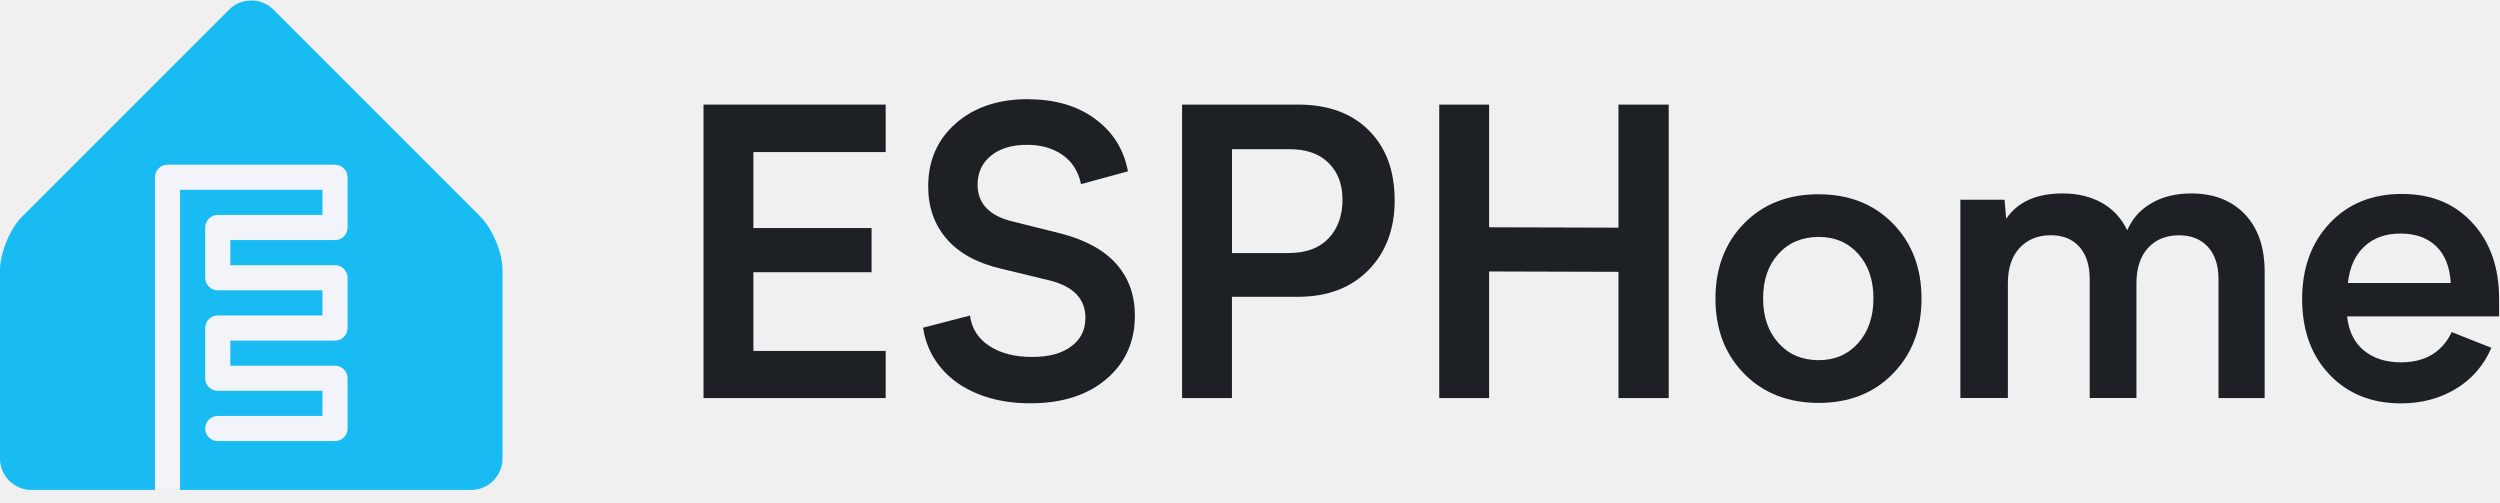
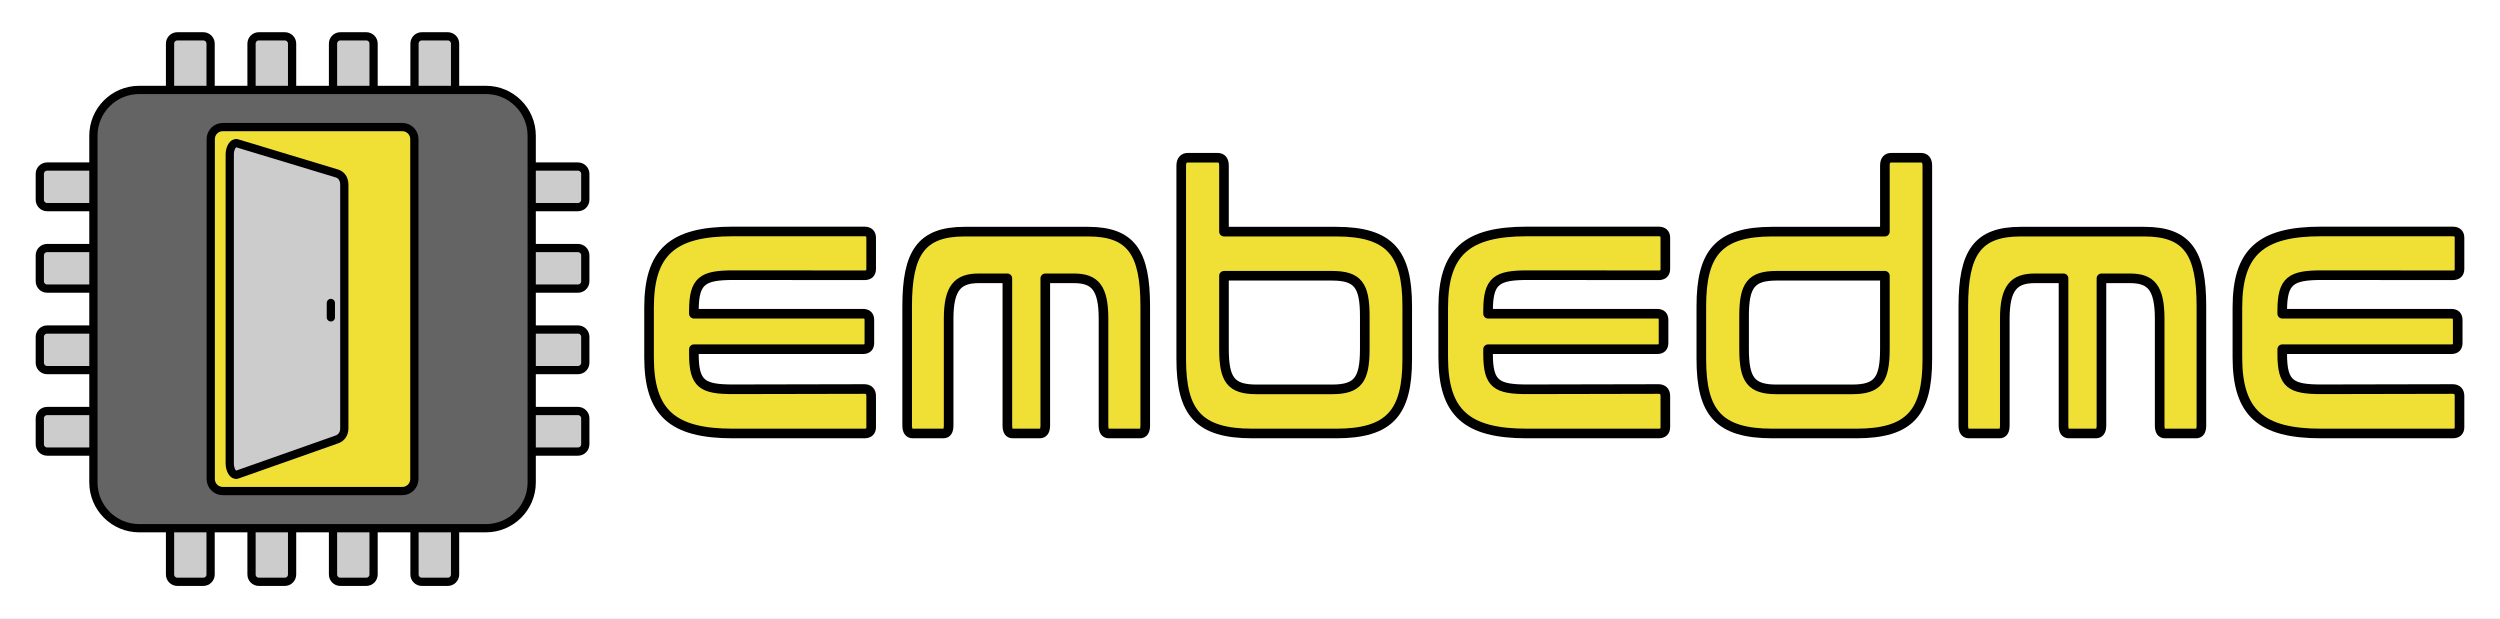
- <svg xmlns="http://www.w3.org/2000/svg" width="1194" height="240" fill="none" viewBox="0 0 1194 240">
-   <g clip-path="url(#clip0_2_61)">
-     <path fill="#18BCF2" d="M240 219C240 227.24 233.24 234 225 234H15C6.76 234 0 227.24 0 219V129C0 120.76 4.78 109.22 10.6 103.4L109.4 4.62C115.24 -1.22 124.78 -1.22 130.62 4.62L229.4 103.4C235.24 109.24 240 120.76 240 129V219Z" />
-     <path fill="#F2F4F9" d="M160 78.66H80C76.68 78.66 74 81.34 74 84.66V234H86V90.66H154V102.66H104C100.68 102.66 98 105.34 98 108.66V132.66C98 135.98 100.68 138.66 104 138.66H154V150.66H104C100.68 150.66 98 153.34 98 156.66V180.66C98 183.98 100.68 186.66 104 186.66H154V198.66H104C100.68 198.66 98 201.34 98 204.66C98 207.98 100.68 210.66 104 210.66H160C163.32 210.66 166 207.98 166 204.66V180.66C166 177.34 163.32 174.66 160 174.66H110V162.66H160C163.32 162.66 166 159.98 166 156.66V132.66C166 129.34 163.32 126.66 160 126.66H110V114.66H160C163.32 114.66 166 111.98 166 108.66V84.66C166 81.34 163.32 78.66 160 78.66Z" />
-     <path fill="#1D2126" d="M423 167.61V190.11H336V49.95H423V72.63H359.82V108.91H416.26V130.01H359.82V167.61H423Z" />
-     <path fill="#1D2126" d="M491.08 47.41C503.9 47.41 514.54 50.53 523.04 56.79C531.54 63.03 536.76 71.39 538.7 81.83L516.3 87.93C515.04 81.93 512.12 77.31 507.54 74.05C502.94 70.81 497.28 69.17 490.52 69.17C483.26 69.17 477.52 70.91 473.28 74.37C469.02 77.83 466.9 82.45 466.9 88.19C466.9 97.25 472.52 103.13 483.78 105.81L506.66 111.53C518.48 114.59 527.32 119.45 533.2 126.11C539.08 132.77 542.02 140.97 542.02 150.71C542.02 163.21 537.48 173.31 528.42 181.03C519.36 188.75 507.24 192.61 492.04 192.61C478.36 192.61 466.78 189.39 457.36 182.95C448.04 176.27 442.54 167.45 440.86 156.51L463.26 150.69C464.08 156.87 467.16 161.73 472.5 165.23C477.84 168.73 484.64 170.47 492.9 170.47C501.16 170.47 507.08 168.79 511.6 165.45C516.14 162.11 518.4 157.57 518.4 151.81C518.4 142.81 512.78 136.87 501.52 133.99L478.64 128.45C466.88 125.77 458.06 120.99 452.16 114.15C446.26 107.31 443.3 98.95 443.3 89.07C443.3 76.69 447.7 66.65 456.48 58.93C465.26 51.21 476.8 47.35 491.12 47.35L491.08 47.41Z" />
-     <path fill="#1D2126" d="M666.1 95.61C666.1 109.37 661.92 120.49 653.58 128.99C645.24 137.49 634 141.75 619.88 141.75H588.38V190.13H564.56V49.95H620.06C634.3 49.95 645.54 54.07 653.76 62.27C661.98 70.49 666.08 81.59 666.08 95.59L666.1 95.61ZM641.16 95.05C641.16 87.99 638.96 82.25 634.56 77.85C630.16 73.45 623.92 71.25 615.86 71.25H588.4V120.85H615.5C623.74 120.85 630.1 118.51 634.54 113.81C638.98 109.13 641.2 102.87 641.2 95.05H641.16Z" />
-     <path fill="#1D2126" d="M687.38 49.95H711.2V108.55L772.98 108.73V49.95H796.98V190.11H772.98V129.83L711.2 129.65V190.11H687.38V49.95Z" />
-     <path fill="#1D2126" d="M868.6 92.79C883.1 92.79 894.92 97.45 904.04 106.75C913.16 116.07 917.72 128.03 917.72 142.65C917.72 157.27 913.16 169.15 904.04 178.47C894.92 187.79 883.1 192.43 868.6 192.43C854.1 192.43 842.1 187.77 832.98 178.47C823.86 169.15 819.3 157.23 819.3 142.65C819.3 128.07 823.86 115.97 832.98 106.69C842.1 97.41 853.98 92.77 868.6 92.77V92.79ZM868.6 172.01C876.34 172.01 882.64 169.27 887.5 163.81C892.34 158.35 894.76 151.23 894.76 142.49C894.76 133.75 892.34 126.67 887.5 121.25C882.66 115.85 876.36 113.15 868.6 113.15C860.84 113.15 854.26 115.85 849.38 121.25C844.5 126.65 842.06 133.73 842.06 142.49C842.06 151.25 844.5 158.35 849.38 163.81C854.26 169.27 860.66 172.01 868.6 172.01Z" />
-     <path fill="#1D2126" d="M1081.6 129.83V190.11H1059.56V133.29C1059.56 126.73 1057.88 121.61 1054.5 117.91C1051.12 114.23 1046.54 112.37 1040.72 112.37C1034.54 112.37 1029.6 114.39 1025.9 118.41C1022.22 122.45 1020.36 128.09 1020.36 135.33V190.09H998.04V133.27C998.04 126.71 996.4 121.59 993.12 117.89C989.84 114.21 985.3 112.35 979.48 112.35C973.3 112.35 968.32 114.37 964.58 118.39C960.84 122.41 958.96 128.07 958.96 135.31V190.07H936.28V95.39H957.38L958.14 104.49C963.64 96.43 972.6 92.39 985.04 92.39C992.28 92.39 998.58 93.89 1003.88 96.89C1009.2 99.89 1013.22 104.27 1015.98 110.01C1018.3 104.51 1022.12 100.19 1027.46 97.07C1032.8 93.95 1039.16 92.39 1046.54 92.39C1057.28 92.39 1065.82 95.71 1072.14 102.33C1078.46 108.95 1081.6 118.11 1081.6 129.79V129.83Z" />
-     <path fill="#1D2126" d="M1193.54 151.11H1120.98C1121.74 158.23 1124.42 163.67 1129.04 167.43C1133.66 171.19 1139.54 173.05 1146.66 173.05C1158.22 173.05 1166.32 168.23 1170.94 158.61L1189.88 166.11C1186.32 174.43 1180.7 180.93 1173.06 185.61C1165.4 190.29 1156.6 192.65 1146.66 192.65C1132.66 192.65 1121.3 188.07 1112.58 178.91C1103.86 169.75 1099.5 157.73 1099.5 142.87C1099.5 128.01 1103.9 115.91 1112.68 106.59C1121.46 97.27 1132.94 92.63 1147.14 92.63C1161.34 92.63 1172.3 97.23 1180.8 106.41C1189.3 115.59 1193.56 127.69 1193.56 142.69V151.13L1193.54 151.11ZM1121.36 135.17H1170.48C1170.04 127.49 1167.72 121.63 1163.5 117.59C1159.28 113.55 1153.6 111.55 1146.48 111.55C1139.36 111.55 1133.66 113.59 1129.24 117.69C1124.8 121.79 1122.18 127.61 1121.36 135.17Z" />
+ <svg xmlns="http://www.w3.org/2000/svg" width="1820" height="450" viewBox="0 0 1820 450" version="1.1" xml:space="preserve" style="clip-rule:evenodd;fill-rule:evenodd;stroke-linecap:round;stroke-miterlimit:1" id="svg160">
+   <rect style="clip-rule:evenodd;display:inline;fill:#ffffff;fill-rule:evenodd;stroke-width:11.544;stroke-linecap:round;stroke-linejoin:round;stroke-miterlimit:1" id="rect333" width="1820" height="450" x="0" y="1.5258789e-05" ry="0" />
+   <g id="g11949" transform="translate(-28.26941,-28.95436)">
+     <g id="g6315">
+       <path d="m 561.716,197.459 c -43.961,0 -60.936,15.128 -60.936,55.468 v 36.138 c 0,40.341 16.975,55.468 60.936,55.468 h 95.756 c 3.264,0 5.005,-1.471 5.005,-4.622 v -22.739 c 0,-3.152 -1.741,-5.022 -5.005,-5.015 l -95.103,0.196 c -22.633,0.047 -28.945,-3.538 -28.945,-25.599 v -3.572 h 122.96 c 3.264,0 4.788,-1.471 4.788,-4.622 v -16.598 c 0,-3.152 -1.523,-4.622 -4.788,-4.622 H 533.425 v -2.101 c 0,-22.061 6.311,-25.978 28.945,-25.958 l 95.103,0.081 c 3.264,0.003 5.005,-1.471 5.005,-4.622 v -22.658 c 0,-3.152 -1.741,-4.622 -5.005,-4.622 z" style="font-size:96.028px;font-family:Conthrax;-inkscape-font-specification:Conthrax;clip-rule:evenodd;fill:#f0e036;fill-rule:evenodd;stroke:#000000;stroke-width:7;stroke-linecap:round;stroke-linejoin:round;stroke-miterlimit:1;stroke-dasharray:none" id="path2891" />
+       <path d="m 893.211,143.78 c -3.264,0 -5.005,1.874 -5.005,5.889 v 140.796 c 0,38.812 12.622,54.07 51.795,54.07 h 60.936 c 39.173,0 51.795,-15.257 51.795,-54.07 v -38.545 c 0,-38.812 -12.622,-54.337 -51.795,-54.337 h -81.611 v -47.913 c 0,-4.015 -1.523,-5.889 -4.788,-5.889 z m 104.679,85.923 c 18.934,0 23.939,6.959 23.939,29.444 v 23.823 c 0,22.485 -5.005,29.444 -23.939,29.444 h -54.842 c -18.716,0 -23.721,-6.959 -23.721,-29.444 v -53.267 z" style="font-size:96.028px;font-family:Conthrax;-inkscape-font-specification:Conthrax;clip-rule:evenodd;fill:#f0e036;fill-rule:evenodd;stroke:#000000;stroke-width:7;stroke-linecap:round;stroke-linejoin:round;stroke-miterlimit:1;stroke-dasharray:none" id="path2895" />
+       <path d="m 1318.634,197.582 c -39.173,0 -51.795,15.525 -51.795,54.337 v 38.545 c 0,38.812 12.622,54.07 51.795,54.07 h 60.936 c 39.173,0 51.795,-15.257 51.795,-54.07 V 149.669 c 0,-4.015 -1.524,-5.889 -4.788,-5.889 h -21.328 c -3.264,0 -4.788,1.874 -4.788,5.889 v 47.913 z m 57.889,114.831 h -54.842 c -18.716,0 -23.721,-6.959 -23.721,-29.444 v -23.823 c 0,-22.484 5.005,-29.444 23.721,-29.444 h 78.781 v 53.267 c 0,22.485 -5.005,29.444 -23.939,29.444 z" style="font-size:96.028px;font-family:Conthrax;-inkscape-font-specification:Conthrax;clip-rule:evenodd;fill:#f0e036;fill-rule:evenodd;stroke:#000000;stroke-width:7;stroke-linecap:round;stroke-linejoin:round;stroke-miterlimit:1;stroke-dasharray:none" id="path2899" />
+       <path d="m 1139.873,197.459 c -43.961,0 -60.936,15.128 -60.936,55.468 v 36.138 c 0,40.341 16.975,55.468 60.936,55.468 h 95.756 c 3.264,0 5.005,-1.471 5.005,-4.622 v -22.739 c 0,-3.152 -1.741,-5.022 -5.005,-5.015 l -95.103,0.196 c -22.633,0.047 -28.945,-3.538 -28.945,-25.599 v -3.572 h 122.96 c 3.264,0 4.788,-1.471 4.788,-4.622 v -16.598 c 0,-3.152 -1.523,-4.622 -4.788,-4.622 h -122.96 v -2.101 c 0,-22.061 6.311,-25.978 28.945,-25.958 l 95.103,0.081 c 3.264,0.003 5.005,-1.471 5.005,-4.622 v -22.658 c 0,-3.152 -1.741,-4.622 -5.005,-4.622 z" style="font-size:96.028px;font-family:Conthrax;-inkscape-font-specification:Conthrax;clip-rule:evenodd;fill:#f0e036;fill-rule:evenodd;stroke:#000000;stroke-width:7;stroke-linecap:round;stroke-linejoin:round;stroke-miterlimit:1;stroke-dasharray:none" id="path3017" />
+       <path d="m 1718.029,197.459 c -43.961,0 -60.936,15.128 -60.936,55.468 v 36.138 c 0,40.341 16.975,55.468 60.936,55.468 h 95.756 c 3.264,0 5.005,-1.471 5.005,-4.622 v -22.739 c 0,-3.152 -1.741,-5.022 -5.005,-5.015 l -95.103,0.196 c -22.633,0.047 -28.945,-3.538 -28.945,-25.599 v -3.572 h 122.96 c 3.264,0 4.788,-1.471 4.788,-4.622 v -16.598 c 0,-3.152 -1.523,-4.622 -4.788,-4.622 h -122.96 v -2.101 c 0,-22.061 6.311,-25.978 28.945,-25.958 l 95.103,0.081 c 3.264,0.003 5.005,-1.471 5.005,-4.622 v -22.658 c 0,-3.152 -1.741,-4.622 -5.005,-4.622 z" style="font-size:96.028px;font-family:Conthrax;-inkscape-font-specification:Conthrax;clip-rule:evenodd;fill:#f0e036;fill-rule:evenodd;stroke:#000000;stroke-width:7;stroke-linecap:round;stroke-linejoin:round;stroke-miterlimit:1;stroke-dasharray:none" id="path3019" />
+       <path d="m 1499.405,197.582 c -31.64,0 -41.836,15.525 -41.836,54.337 v 86.726 c 0,4.015 1.406,5.889 4.043,5.889 h 22.283 c 2.637,0 3.867,-1.874 3.867,-5.889 v -77.625 c 0,-22.484 6.648,-29.444 21.766,-29.444 h 20.986 v 107.069 c 0,4.015 1.23,5.889 3.867,5.889 h 19.697 c 2.637,0 4.043,-1.874 4.043,-5.889 V 231.577 h 20.876 c 15.293,0 21.512,6.959 21.512,29.444 v 77.625 c 0,4.015 1.23,5.889 3.867,5.889 h 22.646 c 2.637,0 3.867,-1.874 3.867,-5.889 v -86.726 c 0,-38.812 -10.02,-54.337 -41.66,-54.337 z" style="font-size:96.028px;font-family:Conthrax;-inkscape-font-specification:Conthrax;clip-rule:evenodd;fill:#f0e036;fill-rule:evenodd;stroke:#000000;stroke-width:7;stroke-linecap:round;stroke-linejoin:round;stroke-miterlimit:1;stroke-dasharray:none" id="path329" />
+       <path d="m 730.518,197.582 c -31.64,0 -41.836,15.525 -41.836,54.337 v 86.726 c 0,4.015 1.406,5.889 4.043,5.889 H 715.008 c 2.637,0 3.867,-1.874 3.867,-5.889 v -77.625 c 0,-22.484 6.648,-29.444 21.766,-29.444 h 20.986 v 107.069 c 0,4.015 1.23,5.889 3.867,5.889 h 19.697 c 2.637,0 4.043,-1.874 4.043,-5.889 V 231.577 h 20.876 c 15.293,0 21.512,6.959 21.512,29.444 l 3e-5,77.625 c 0,4.015 1.23,5.889 3.867,5.889 h 22.646 c 2.637,0 3.867,-1.874 3.867,-5.889 v -86.726 c 0,-38.812 -10.02,-54.337 -41.66,-54.337 z" style="font-size:96.028px;font-family:Conthrax;-inkscape-font-specification:Conthrax;clip-rule:evenodd;fill:#f0e036;fill-rule:evenodd;stroke:#000000;stroke-width:7;stroke-linecap:round;stroke-linejoin:round;stroke-miterlimit:1;stroke-dasharray:none" id="path431" />
+     </g>
+     <g id="g2410" style="clip-rule:evenodd;fill-rule:evenodd;stroke-linecap:round;stroke-miterlimit:1" transform="translate(-94.19277,-15.08091)">
+       <g id="g3023-1" transform="rotate(90,347.7826,256.1718)">
+         <rect style="fill:#cccccc;fill-opacity:1;stroke:#000000;stroke-width:6;stroke-linecap:round;stroke-linejoin:round;stroke-dasharray:none;stroke-opacity:1" id="rect3015-5" width="48.126" height="29.533" x="-559.205" y="-179.735" ry="5.331" transform="scale(-1)" />
+         <rect style="fill:#cccccc;fill-opacity:1;stroke:#000000;stroke-width:6;stroke-linecap:round;stroke-linejoin:round;stroke-dasharray:none;stroke-opacity:1" id="rect3017-0" width="48.126" height="29.533" x="-559.205" y="-357.707" ry="5.331" transform="scale(-1)" />
+         <rect style="fill:#cccccc;fill-opacity:1;stroke:#000000;stroke-width:6;stroke-linecap:round;stroke-linejoin:round;stroke-dasharray:none;stroke-opacity:1" id="rect3019-9" width="48.126" height="29.533" x="-559.205" y="-239.059" ry="5.331" transform="scale(-1)" />
+         <rect style="fill:#cccccc;fill-opacity:1;stroke:#000000;stroke-width:6;stroke-linecap:round;stroke-linejoin:round;stroke-dasharray:none;stroke-opacity:1" id="rect3021-8" width="48.126" height="29.533" x="-559.205" y="-298.383" ry="5.331" transform="scale(-1)" />
+       </g>
+       <g id="g3013-7" transform="rotate(90,522.2787,81.67562)">
+         <rect style="fill:#cccccc;fill-opacity:1;stroke:#000000;stroke-width:6;stroke-linecap:round;stroke-linejoin:round;stroke-dasharray:none;stroke-opacity:1" id="rect3005-2" width="48.126" height="29.533" x="-559.205" y="-179.735" ry="5.331" transform="scale(-1)" />
+         <rect style="fill:#cccccc;fill-opacity:1;stroke:#000000;stroke-width:6;stroke-linecap:round;stroke-linejoin:round;stroke-dasharray:none;stroke-opacity:1" id="rect3007-6" width="48.126" height="29.533" x="-559.205" y="-357.707" ry="5.331" transform="scale(-1)" />
+         <rect style="fill:#cccccc;fill-opacity:1;stroke:#000000;stroke-width:6;stroke-linecap:round;stroke-linejoin:round;stroke-dasharray:none;stroke-opacity:1" id="rect3009-0" width="48.126" height="29.533" x="-559.205" y="-239.059" ry="5.331" transform="scale(-1)" />
+         <rect style="fill:#cccccc;fill-opacity:1;stroke:#000000;stroke-width:6;stroke-linecap:round;stroke-linejoin:round;stroke-dasharray:none;stroke-opacity:1" id="rect3011-8" width="48.126" height="29.533" x="-559.205" y="-298.383" ry="5.331" transform="scale(-1)" />
+       </g>
+       <g id="g3003-0" transform="translate(-359.6384,15.0809)">
+         <rect style="fill:#cccccc;fill-opacity:1;stroke:#000000;stroke-width:6;stroke-linecap:round;stroke-linejoin:round;stroke-dasharray:none;stroke-opacity:1" id="rect2995-6" width="48.126" height="29.533" x="-559.205" y="-179.735" ry="5.331" transform="scale(-1)" />
+         <rect style="fill:#cccccc;fill-opacity:1;stroke:#000000;stroke-width:6;stroke-linecap:round;stroke-linejoin:round;stroke-dasharray:none;stroke-opacity:1" id="rect2997-2" width="48.126" height="29.533" x="-559.205" y="-357.707" ry="5.331" transform="scale(-1)" />
+         <rect style="fill:#cccccc;fill-opacity:1;stroke:#000000;stroke-width:6;stroke-linecap:round;stroke-linejoin:round;stroke-dasharray:none;stroke-opacity:1" id="rect2999-8" width="48.126" height="29.533" x="-559.205" y="-239.059" ry="5.331" transform="scale(-1)" />
+         <rect style="fill:#cccccc;fill-opacity:1;stroke:#000000;stroke-width:6;stroke-linecap:round;stroke-linejoin:round;stroke-dasharray:none;stroke-opacity:1" id="rect3001-6" width="48.126" height="29.533" x="-559.205" y="-298.383" ry="5.331" transform="scale(-1)" />
+       </g>
+       <g id="g2993-1" transform="translate(-10.64605,15.0809)">
+         <rect style="fill:#cccccc;fill-opacity:1;stroke:#000000;stroke-width:6;stroke-linecap:round;stroke-linejoin:round;stroke-dasharray:none;stroke-opacity:1" id="rect2981-6" width="48.126" height="29.533" x="-559.205" y="-179.735" ry="5.331" transform="scale(-1)" />
+         <rect style="fill:#cccccc;fill-opacity:1;stroke:#000000;stroke-width:6;stroke-linecap:round;stroke-linejoin:round;stroke-dasharray:none;stroke-opacity:1" id="rect2983-9" width="48.126" height="29.533" x="-559.205" y="-357.707" ry="5.331" transform="scale(-1)" />
+         <rect style="fill:#cccccc;fill-opacity:1;stroke:#000000;stroke-width:6;stroke-linecap:round;stroke-linejoin:round;stroke-dasharray:none;stroke-opacity:1" id="rect2985-2" width="48.126" height="29.533" x="-559.205" y="-239.059" ry="5.331" transform="scale(-1)" />
+         <rect style="fill:#cccccc;fill-opacity:1;stroke:#000000;stroke-width:6;stroke-linecap:round;stroke-linejoin:round;stroke-dasharray:none;stroke-opacity:1" id="rect2987-8" width="48.126" height="29.533" x="-559.205" y="-298.383" ry="5.331" transform="scale(-1)" />
+       </g>
+       <rect style="display:inline;fill:#646464;fill-opacity:1;stroke:#000000;stroke-width:6;stroke-linecap:round;stroke-linejoin:round;stroke-dasharray:none;stroke-opacity:1" id="rect1091-6" width="319.086" height="319.086" x="190.457" y="109.492" ry="33.341" />
+       <g transform="matrix(6.19862,0,0,8.900961,122.8764,-88.52079)" id="g146-6" style="stroke-width:0;stroke-dasharray:none">
+         <rect x="24.658" y="25.201" width="23.966" height="29.939" style="display:inline;fill:#f0e036;stroke:#000000;stroke-width:0;stroke-linejoin:round;stroke-miterlimit:1.5;stroke-dasharray:none" id="rect144-0" ry="0.785" />
+       </g>
+       <path id="rect1468-1" style="fill:#cccccc;stroke:#000000;stroke-width:6;stroke-linejoin:round;stroke-dasharray:none" d="m 295.031,148.329 72.767,22.013 c 2.849,0.862 5.315,3.591 5.315,8.052 V 355.85 c 0,4.461 -2.499,7.058 -5.315,8.052 l -72.767,25.681 c -2.816,0.994 -5.315,-3.591 -5.315,-8.052 V 156.381 c 0,-4.461 2.467,-8.914 5.315,-8.052 z" />
+       <rect style="display:inline;fill:none;stroke:#000000;stroke-width:6;stroke-linecap:round;stroke-linejoin:round;stroke-dasharray:none;stroke-opacity:1" id="rect1089-0" width="148.236" height="264.964" x="275.882" y="136.553" ry="8.734" />
+       <path style="fill:#cccccc;fill-opacity:1;stroke:#000000;stroke-width:6;stroke-linecap:round;stroke-linejoin:round;stroke-dasharray:none;stroke-opacity:1" d="m 363.325,264.602 v 10.481 0" id="path2646-7" />
+     </g>
  </g>
-   <defs>
-     <clipPath id="clip0_2_61">
-       <rect width="1193.56" height="240" fill="#fff" />
-     </clipPath>
-   </defs>
+   <defs id="defs164" />
</svg>
